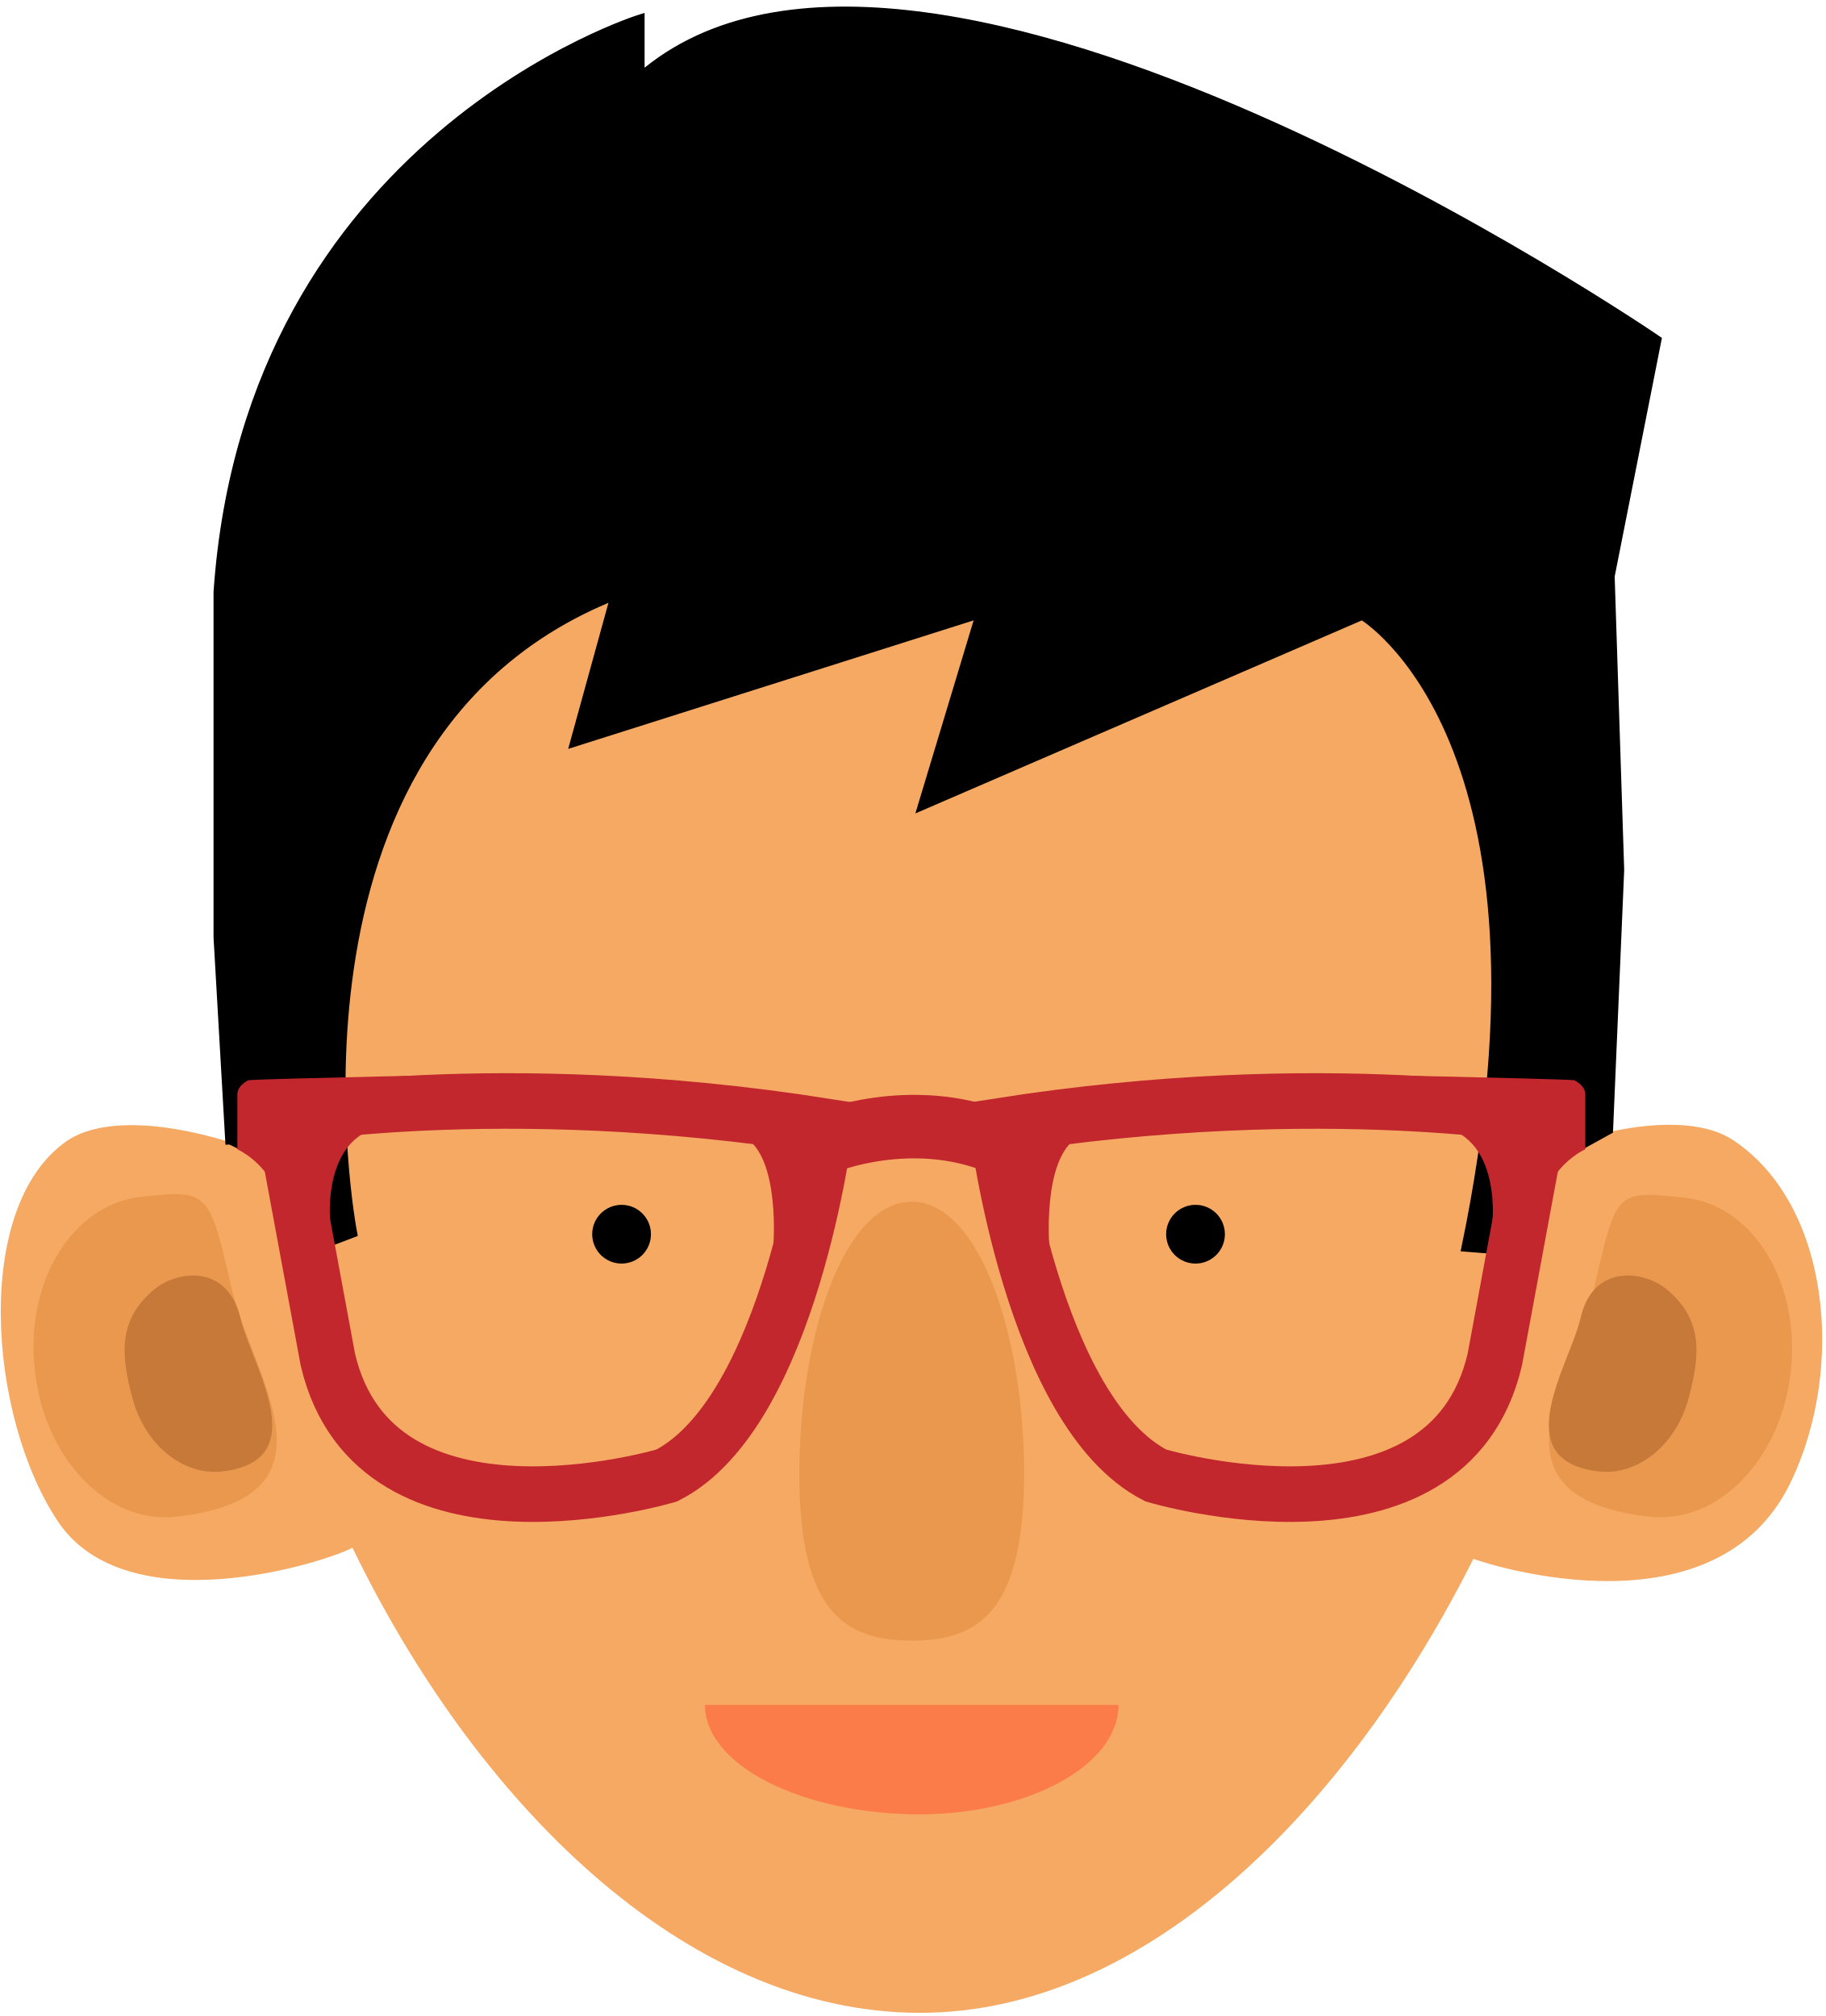
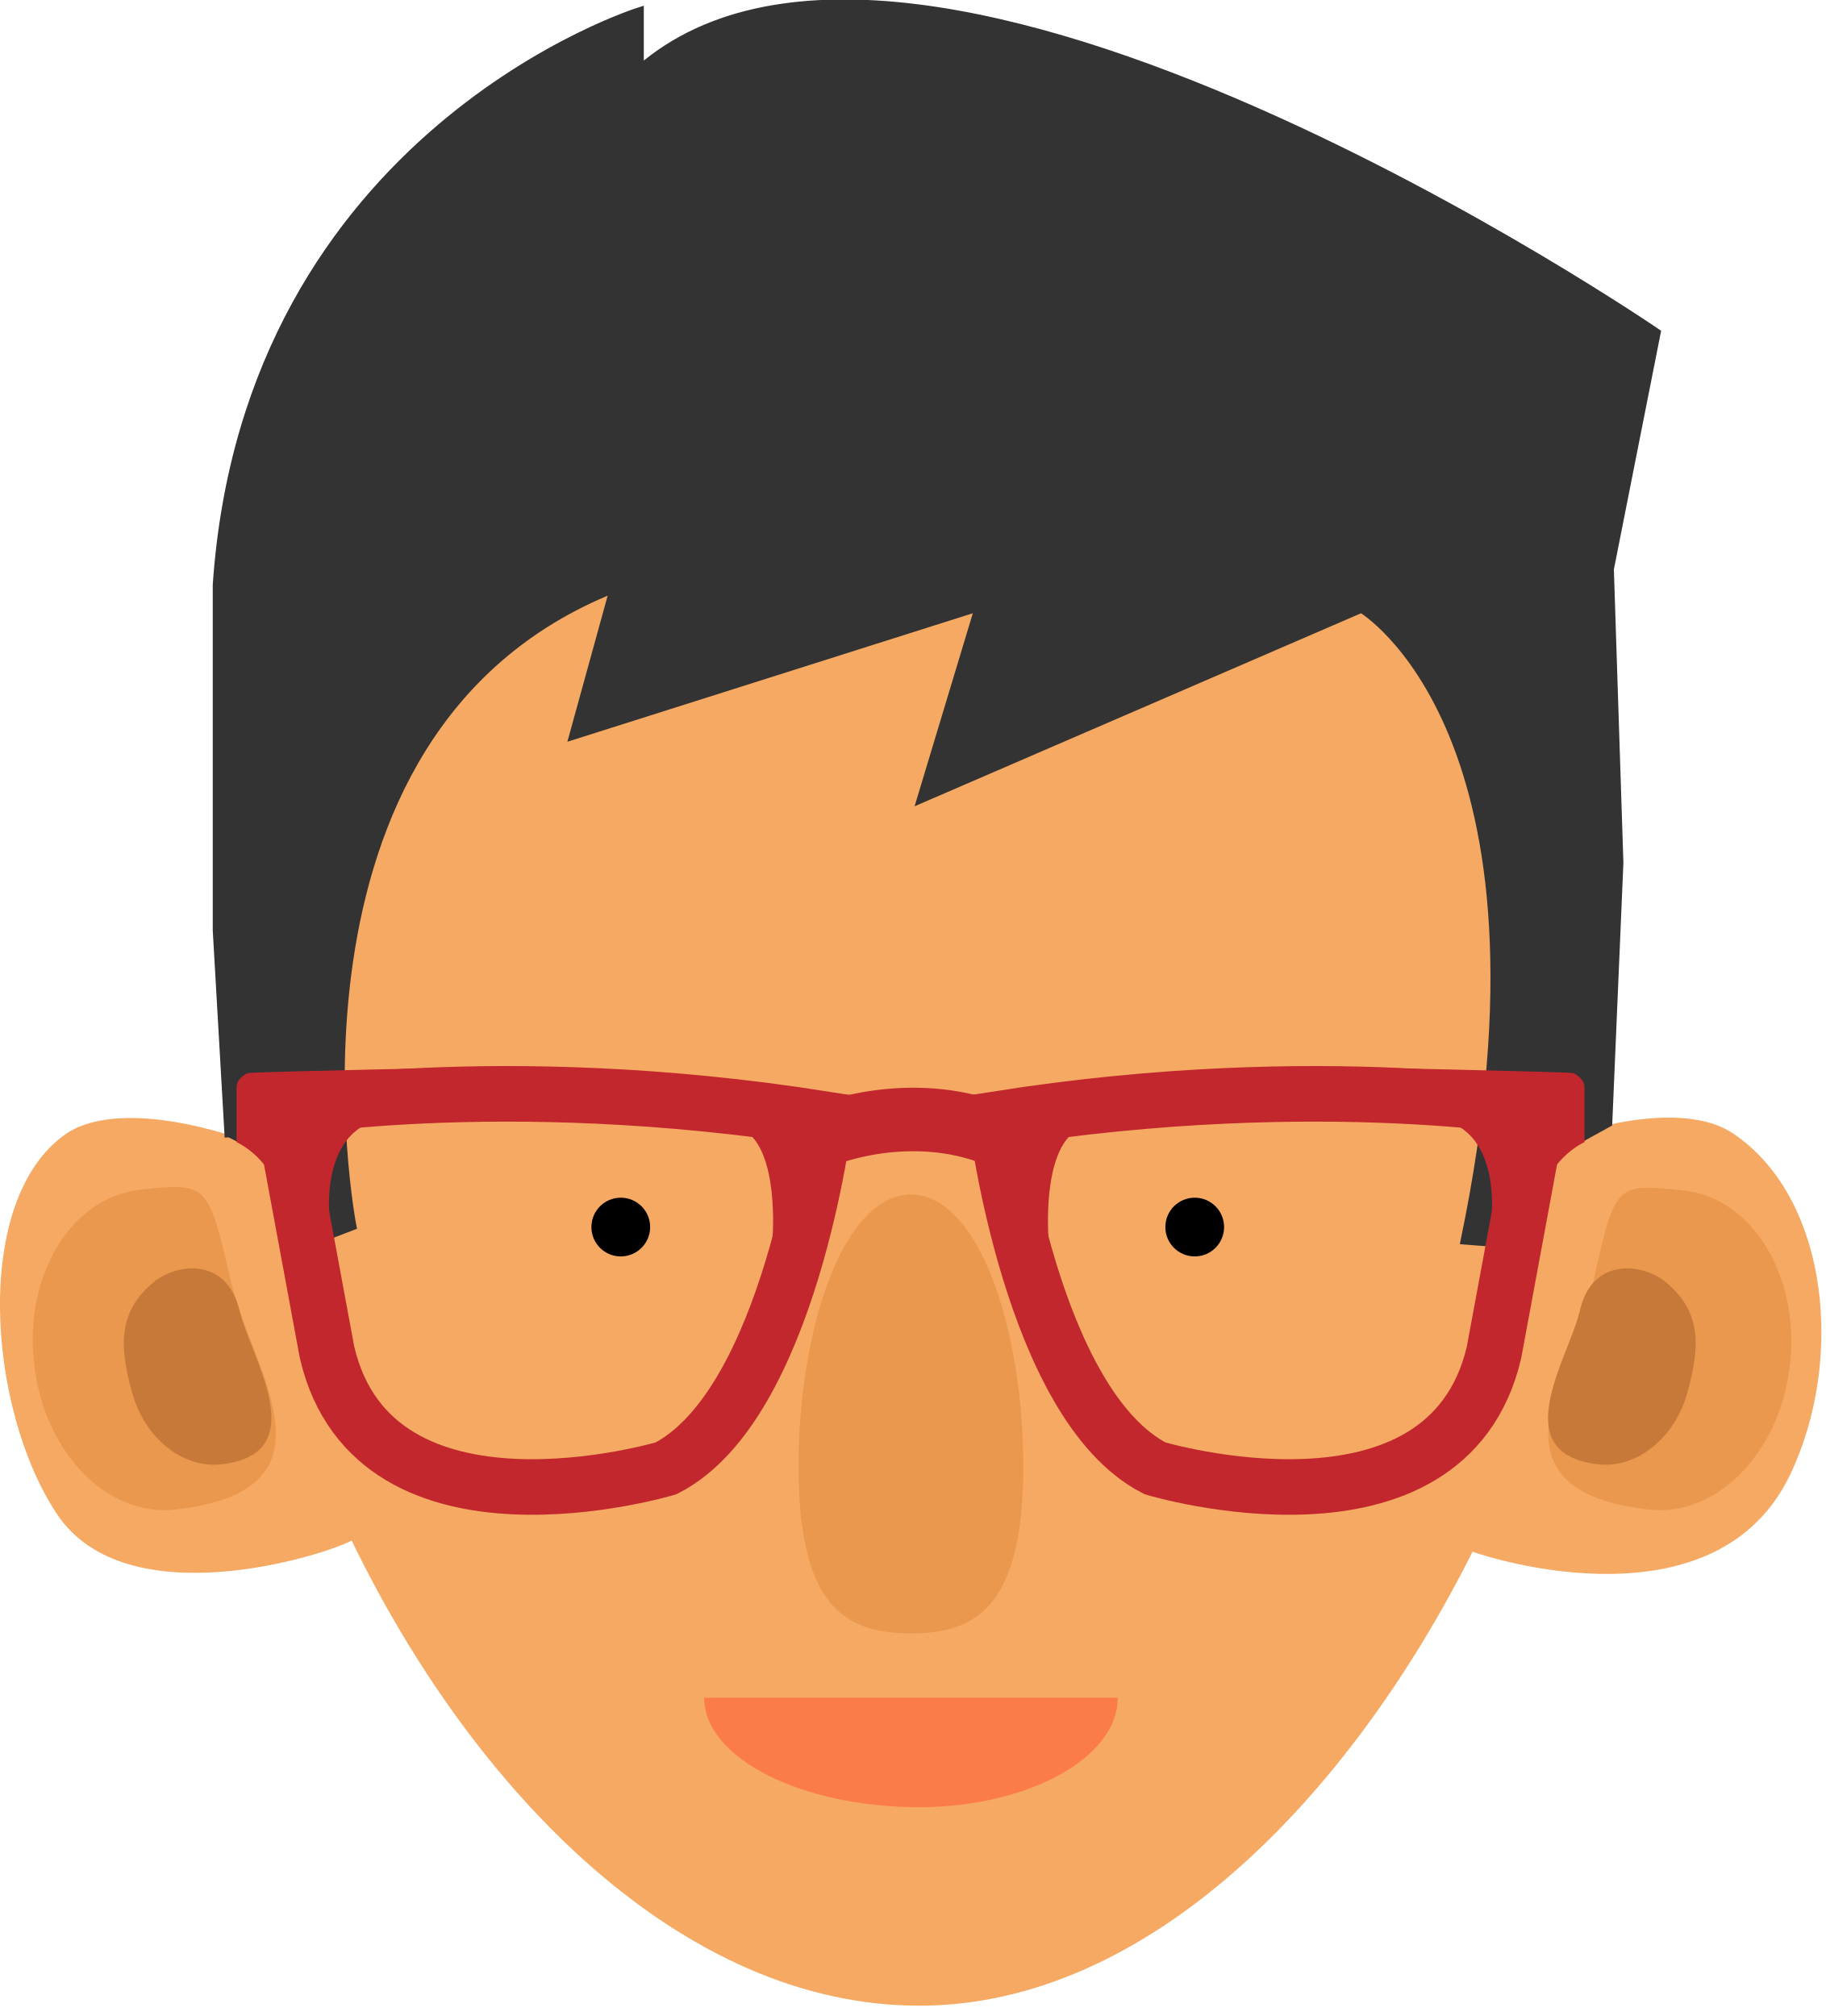
- <svg xmlns="http://www.w3.org/2000/svg" version="1.1" x="0px" y="0px" width="230px" height="254px" viewBox="-0.1 -0.9 230 254" overflow="visible" enable-background="new -0.1 -0.9 230 254" xml:space="preserve">
-   <defs>
- </defs>
-   <path fill="#F5A962" d="M218.3,142.8c-3.7-2.5-10-2.5-16.9-0.8c0.2-2.8,0.4-5.6,0.4-8.3c0-47.7-38.5-91.7-85.9-91.7  c-47.5,0-86,47.3-86,95c0,2.1,0.1,4.2,0.2,6.4c-8.7-2.9-17.2-3.6-21.7-0.6c-12,8.2-10,34.8-1.2,48c8.8,13.1,33.8,5.1,37.1,3.3  c15.4,31.8,41.7,58.6,71.5,58.6c28.7,0,54.1-26.1,69.7-57.2c2.4,0.9,30.7,9.8,40-9.7C232.4,171.4,230.4,150.9,218.3,142.8z" />
+ <svg xmlns="http://www.w3.org/2000/svg" version="1.1" id="Layer_1" x="0px" y="0px" width="230px" height="254px" viewBox="0 0 230 254" enable-background="new 0 0 230 254" xml:space="preserve">
+   <path fill="#F5A962" d="M218.3,142.8c-3.7-2.5-10-2.5-16.899-0.8c0.199-2.8,0.399-5.6,0.399-8.3C201.8,86,163.3,42,115.9,42  c-47.5,0-86,47.3-86,95c0,2.1,0.1,4.2,0.2,6.4c-8.7-2.9-17.2-3.601-21.7-0.601c-12,8.2-10,34.8-1.2,48C16,203.9,41,195.9,44.3,194.1  C59.7,225.9,86,252.7,115.8,252.7c28.7,0,54.101-26.101,69.7-57.2c2.4,0.9,30.7,9.8,40-9.7C232.4,171.4,230.4,150.9,218.3,142.8z" />
  <circle stroke="#000000" stroke-miterlimit="10" cx="78.2" cy="154.6" r="3.2" />
  <circle stroke="#000000" stroke-miterlimit="10" cx="150.5" cy="154.6" r="3.2" />
-   <path stroke="#000000" stroke-miterlimit="10" d="M33.8,145.8l3.8,11.3l6.8-2.6c0,0-12.1-62.3,32.9-80.3l-5.1,18.5l51.1-16.2  l-7.3,24.2l55.5-24c0,0,26.3,15.5,13,79.6l6.3,0.5l5.1-11.6l6.7-3.7l1.4-32.8l-1.2-37l5.9-29.8c0,0-93-63.7-128.1-33.2V1.4  c0,0-49.4,15.3-53.3,72.3v43.5l1.5,26.1" />
-   <path fill="#EA984E" d="M128.9,184.7c0,17.3-5.6,21.1-14.1,21.1c-8.5,0-14.2-3.6-14.2-21s5.6-34.3,14.2-34.3  C123.3,150.6,128.9,167.4,128.9,184.7z" />
+   <path fill="#333333" stroke="#333333" stroke-miterlimit="10" d="M33.8,145.8l3.8,11.3l6.8-2.6c0,0-12.1-62.3,32.9-80.3l-5.1,18.5  l51.1-16.2l-7.3,24.2l55.5-24c0,0,26.3,15.5,13,79.6l6.3,0.5l5.101-11.6l6.699-3.7l1.4-32.8l-1.2-37l5.9-29.8  c0,0-93-63.7-128.1-33.2V1.4c0,0-49.4,15.3-53.3,72.3v43.5l1.5,26.1" />
+   <path fill="#EA984E" d="M128.9,184.7c0,17.3-5.601,21.1-14.101,21.1s-14.2-3.6-14.2-21c0-17.399,5.6-34.3,14.2-34.3  C123.3,150.6,128.9,167.4,128.9,184.7z" />
  <path fill="#FC7C49" d="M140.8,213.9H88.7c0,7.6,12.2,13.8,27.2,13.8C129.6,227.6,140.8,221.5,140.8,213.9z" />
-   <path fill="none" stroke="#C1272D" stroke-width="7" stroke-miterlimit="10" d="M35.5,139.6c-1.9,0.6,26.6-5.2,68.4,1.4  c0,0-4.4,36-20,44c0,0-36.7,11-42.7-14.6L35.5,139.6z" />
-   <path fill="#C1272D" d="M35.2,152.4c0-6.1-5.4-8.5-5.4-8.5s0-5.7,0-6.9c0-1.2,1.4-1.8,1.4-1.8c1.8-0.2,32-0.8,32-0.8L35.2,140V152.4  z" />
-   <path fill="#C1272D" d="M41.5,153.1c0,0-1.3-12.2,8.3-12.2c9.8,0-13.3-0.7-13.3-0.7L41.5,153.1z" />
-   <path fill="#C1272D" d="M97.3,156.3c0,0,1-11.4-3.7-14c-4.7-2.5,8.4-1,8.4-1L97.3,156.3z" />
-   <path fill="none" stroke="#C1272D" stroke-width="7" stroke-miterlimit="10" d="M193.9,139.6c1.9,0.6-26.6-5.2-68.4,1.4  c0,0,4.4,36,20,44c0,0,36.7,11,42.7-14.6L193.9,139.6z" />
-   <path fill="#C1272D" d="M194.2,152.4c0-6.1,5.4-8.5,5.4-8.5s0-5.7,0-6.9s-1.4-1.8-1.4-1.8c-1.8-0.2-32-0.8-32-0.8l27.9,5.7V152.4z" />
-   <path fill="#C1272D" d="M187.9,153.1c0,0,1.3-12.2-8.3-12.2c-9.8,0,13.3-0.7,13.3-0.7L187.9,153.1z" />
-   <path fill="#C1272D" d="M132.1,156.3c0,0-1-11.4,3.7-14c4.7-2.5-8.4-1-8.4-1L132.1,156.3z" />
+   <path fill="none" stroke="#C1272D" stroke-width="7" stroke-miterlimit="10" d="M35.5,139.6c-1.9,0.601,26.6-5.199,68.4,1.4  c0,0-4.4,36-20,44c0,0-36.7,11-42.7-14.6L35.5,139.6z" />
+   <path fill="#C1272D" d="M35.2,152.4c0-6.101-5.4-8.5-5.4-8.5s0-5.7,0-6.9s1.4-1.8,1.4-1.8c1.8-0.2,32-0.8,32-0.8l-28,5.6V152.4z" />
+   <path fill="#C1272D" d="M41.5,153.1c0,0-1.3-12.199,8.3-12.199c9.8,0-13.3-0.7-13.3-0.7L41.5,153.1z" />
+   <path fill="#C1272D" d="M97.3,156.3c0,0,1-11.399-3.7-14c-4.7-2.5,8.4-1,8.4-1L97.3,156.3z" />
+   <path fill="none" stroke="#C1272D" stroke-width="7" stroke-miterlimit="10" d="M193.9,139.6c1.899,0.601-26.601-5.199-68.4,1.4  c0,0,4.4,36,20,44c0,0,36.7,11,42.7-14.6L193.9,139.6z" />
+   <path fill="#C1272D" d="M194.2,152.4c0-6.101,5.399-8.5,5.399-8.5s0-5.7,0-6.9s-1.399-1.8-1.399-1.8c-1.8-0.2-32-0.8-32-0.8  L194.1,140.1V152.4H194.2z" />
+   <path fill="#C1272D" d="M187.9,153.1c0,0,1.3-12.199-8.301-12.199c-9.8,0,13.301-0.7,13.301-0.7L187.9,153.1z" />
+   <path fill="#C1272D" d="M132.1,156.3c0,0-1-11.399,3.7-14c4.7-2.5-8.399-1-8.399-1L132.1,156.3z" />
  <path fill="none" stroke="#C1272D" stroke-width="8" stroke-miterlimit="10" d="M103.9,143c0,0,10.7-4.4,21.6,0" />
-   <path fill="#EA984E" d="M29.1,161.5c2.5,10.9,14.7,26.3-7.1,28.7c-8.6,0.9-16.5-7.3-17.7-18.4C3,160.6,9,150.9,17.6,149.9  C26.2,149,26.2,149,29.1,161.5z" />
-   <path fill="#EA984E" d="M200.7,161.5c-2.5,10.9-14.7,26.3,7.1,28.7c8.6,0.9,16.5-7.3,17.7-18.4s-4.8-20.9-13.4-21.8  S203.5,149,200.7,161.5z" />
-   <path fill="#C67939" d="M30.2,165.2c1.4,5.9,9.5,18-2.4,19.3c-4.7,0.5-9.6-3.2-11.2-9.2c-1.6-5.8-1.7-10.1,2.8-13.8  C22.4,159.1,28.6,158.4,30.2,165.2z" />
-   <path fill="#C67939" d="M199,165.2c-1.4,5.9-9.5,18,2.4,19.3c4.7,0.5,9.6-3.2,11.2-9.2c1.6-5.8,1.7-10.1-2.8-13.8  C206.8,159.1,200.5,158.4,199,165.2z" />
+   <path fill="#EA984E" d="M29.1,161.5c2.5,10.9,14.7,26.3-7.1,28.7c-8.6,0.899-16.5-7.3-17.7-18.4C3,160.6,9,150.9,17.6,149.9  C26.2,149,26.2,149,29.1,161.5z" />
+   <path fill="#EA984E" d="M200.7,161.5c-2.5,10.9-14.7,26.3,7.1,28.7c8.601,0.899,16.5-7.3,17.7-18.4c1.2-11.1-4.8-20.899-13.4-21.8  C203.5,149.1,203.5,149,200.7,161.5z" />
+   <path fill="#C67939" d="M30.2,165.2c1.4,5.899,9.5,18-2.4,19.3c-4.7,0.5-9.6-3.2-11.2-9.2c-1.6-5.8-1.7-10.1,2.8-13.8  C22.4,159.1,28.6,158.4,30.2,165.2z" />
+   <path fill="#C67939" d="M199,165.2c-1.4,5.899-9.5,18,2.4,19.3c4.699,0.5,9.6-3.2,11.199-9.2c1.601-5.8,1.7-10.1-2.8-13.8  C206.8,159.1,200.5,158.4,199,165.2z" />
</svg>
